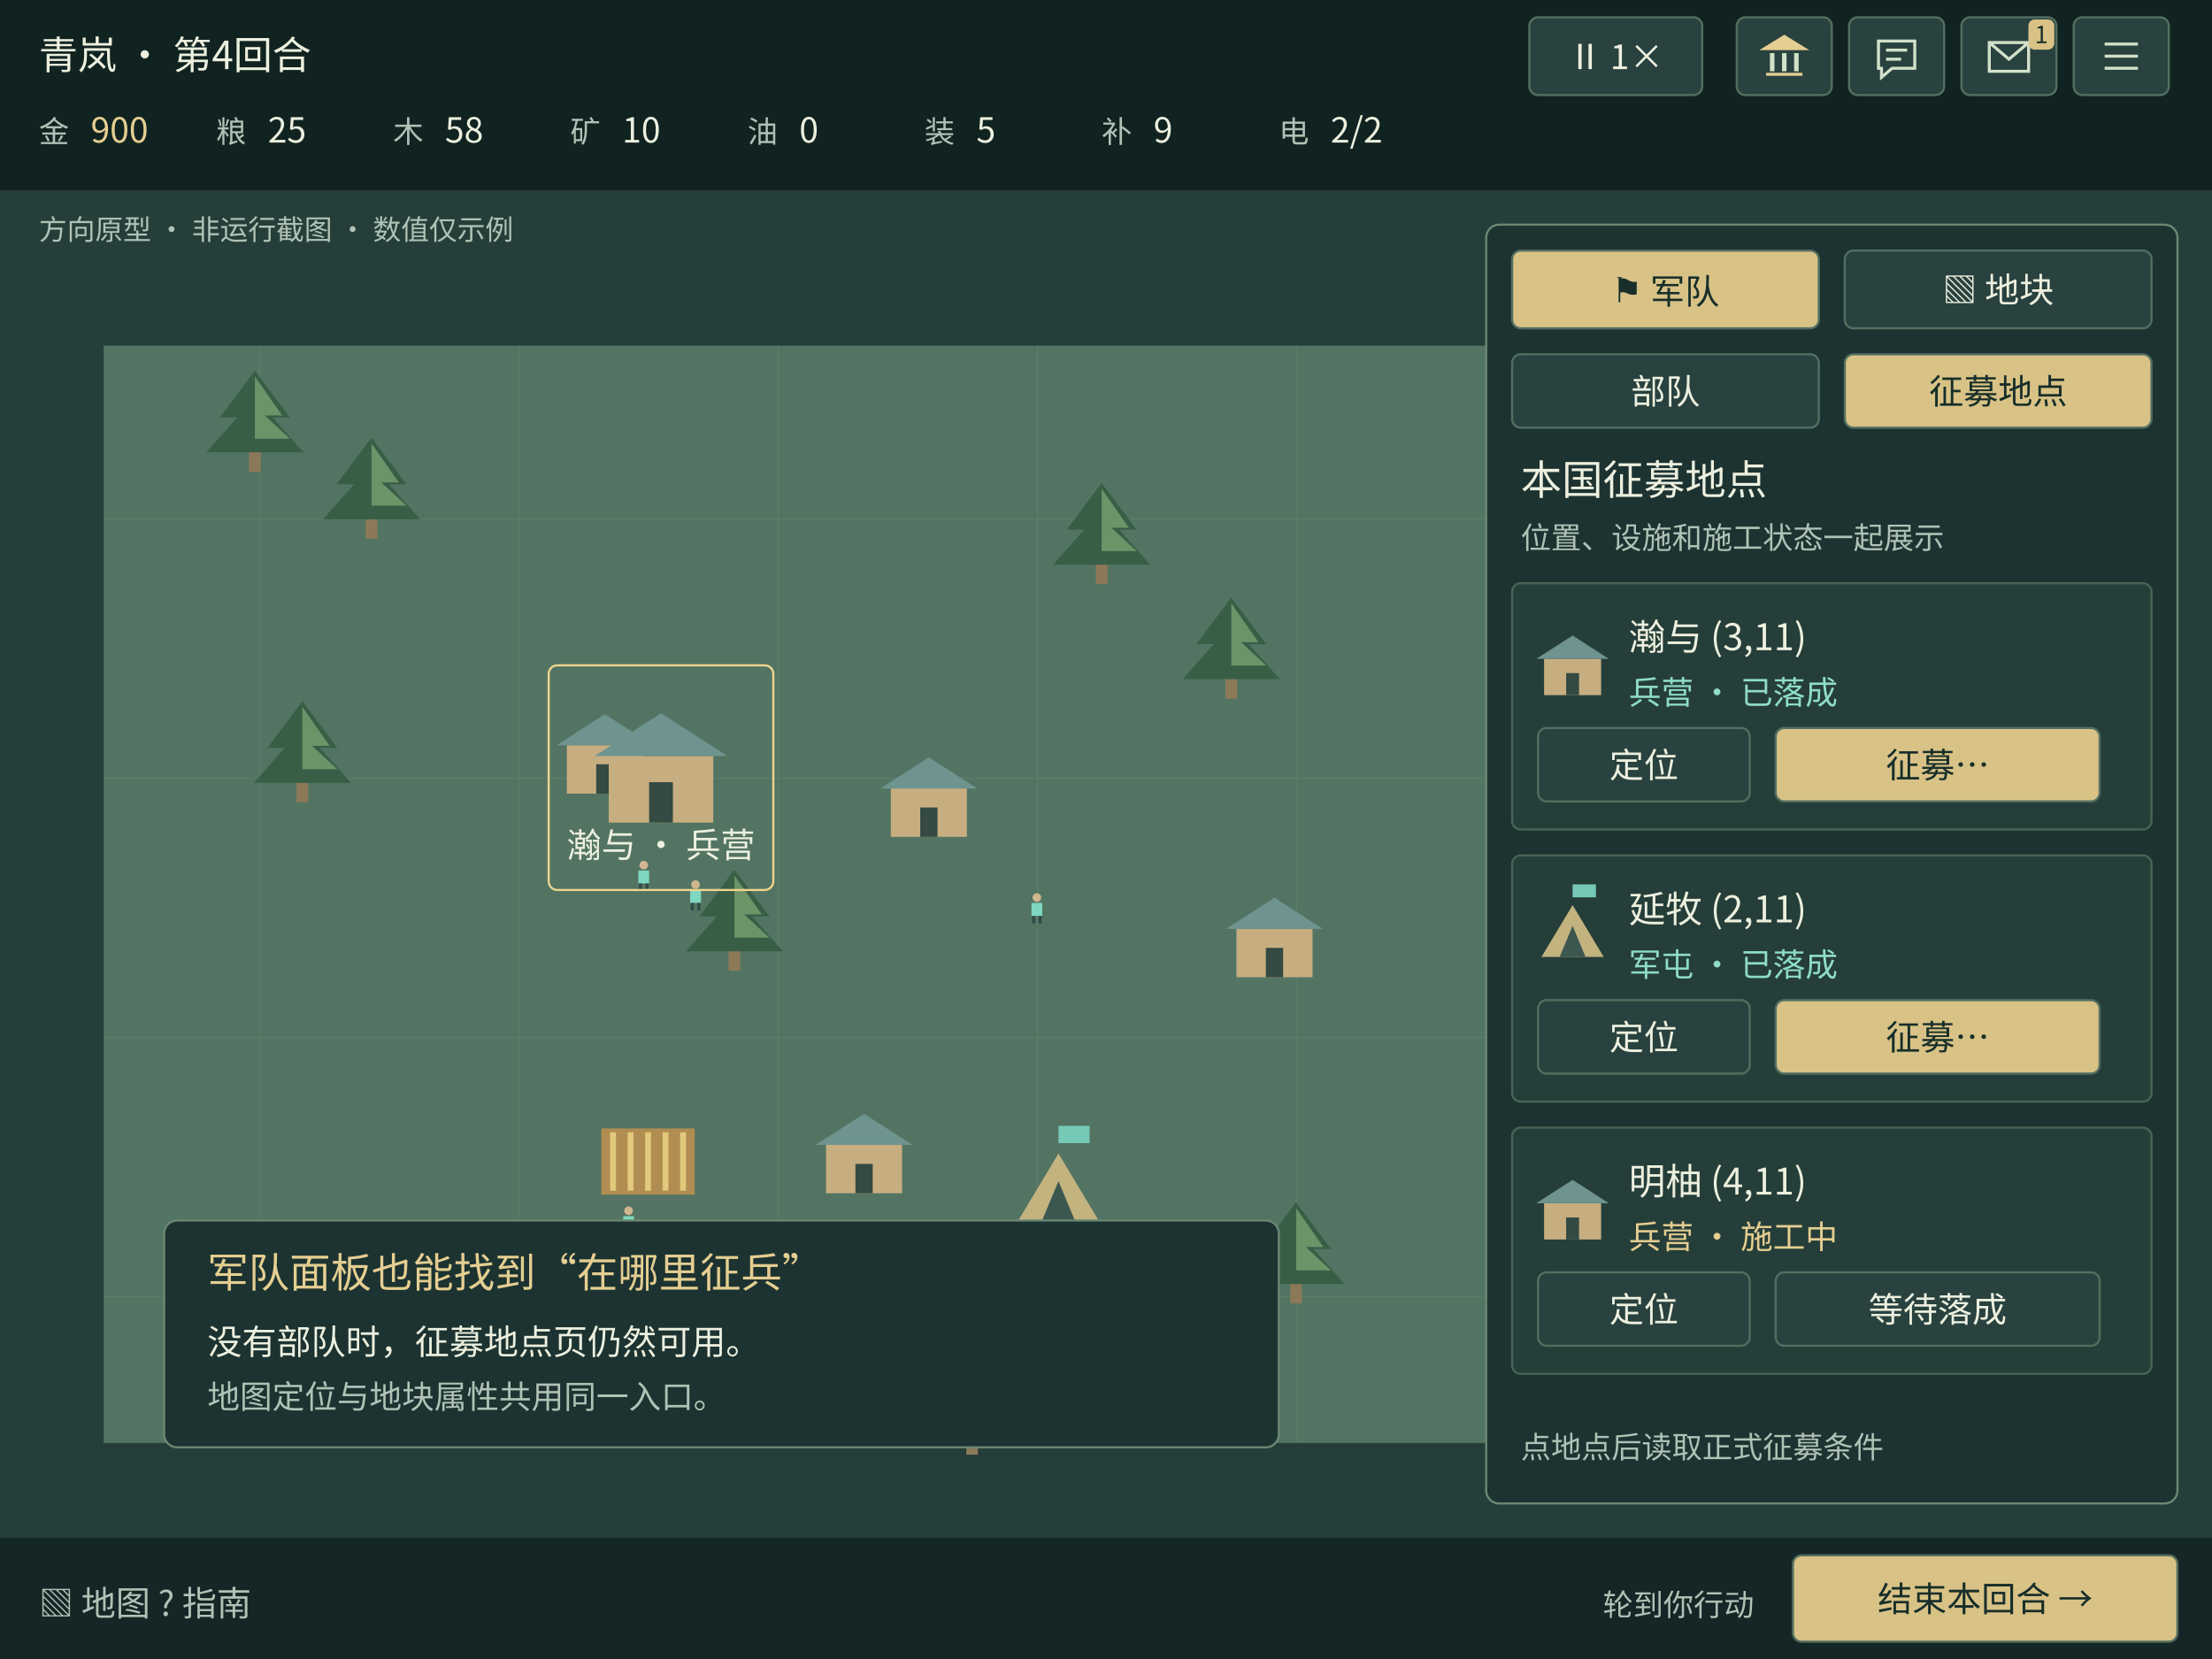
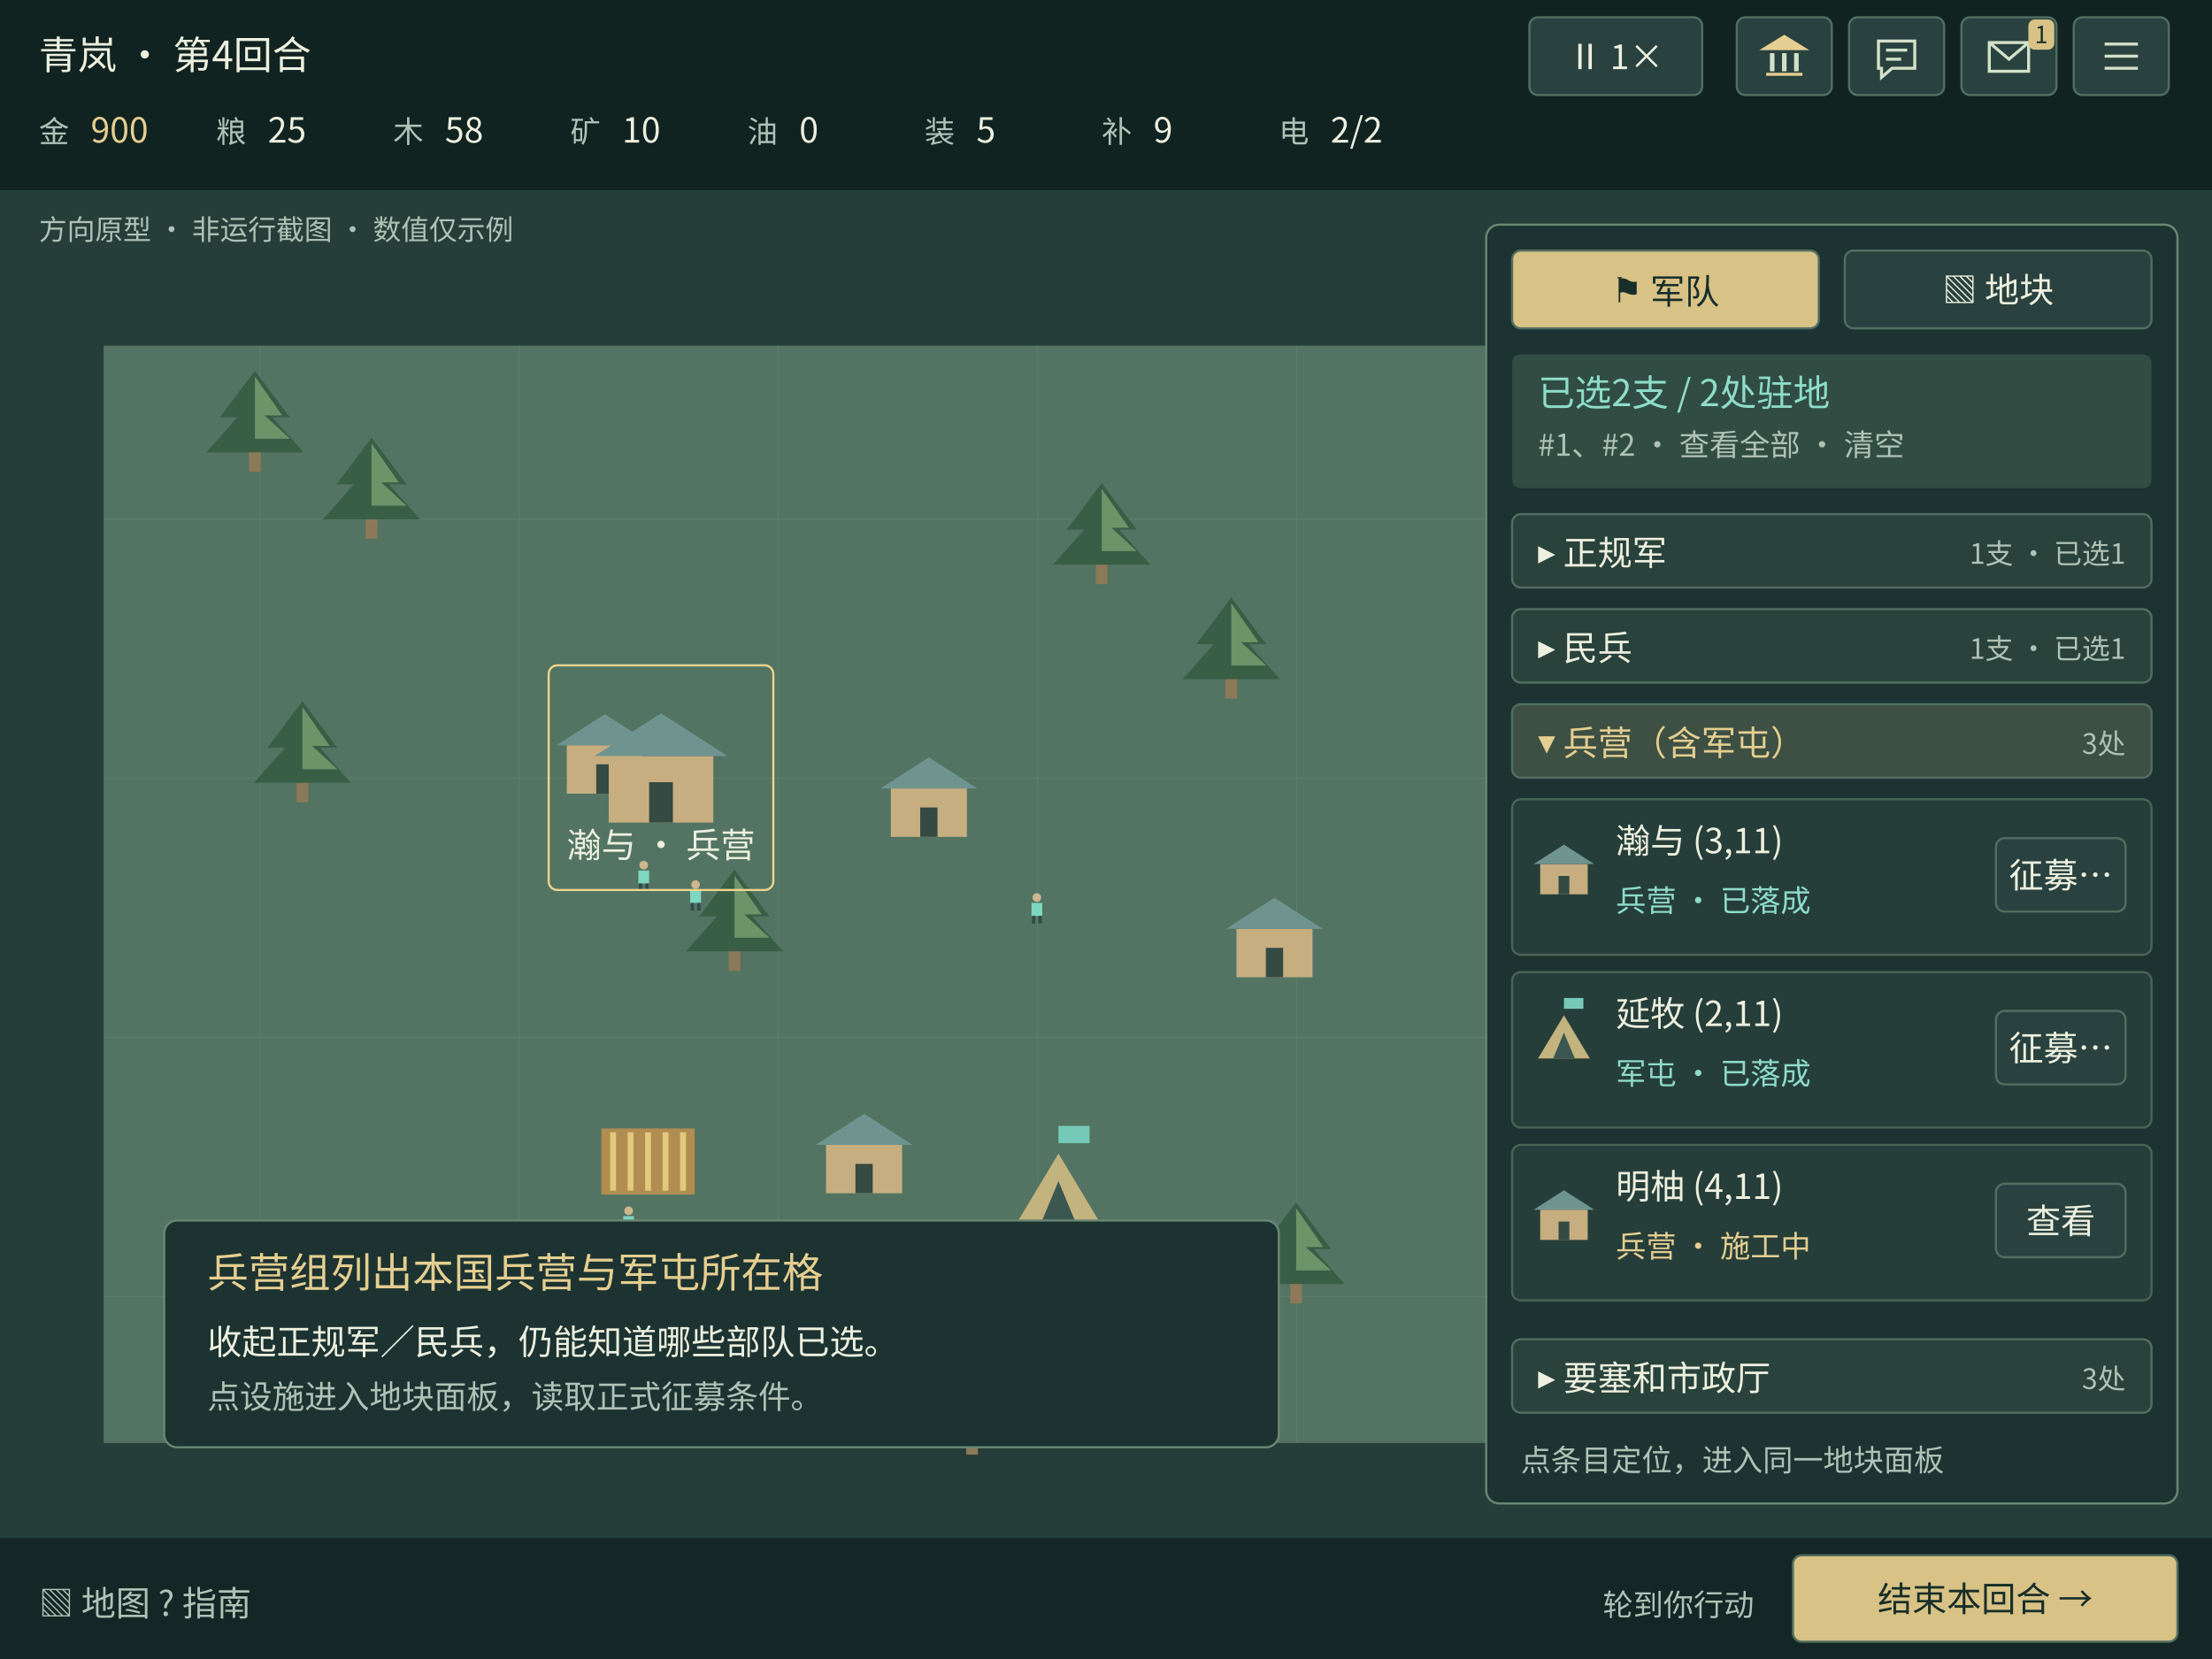
<svg xmlns="http://www.w3.org/2000/svg" width="1024" height="768" viewBox="0 0 1024 768">
  <style>text{font-family:"Noto Sans CJK SC","Microsoft YaHei",sans-serif;fill:#edf0df} .muted{fill:#b0c2b6} .gold{fill:#e5ce91} .cyan{fill:#8edcc9}</style>
  <defs>
    <pattern id="grid" width="120" height="120" patternUnits="userSpaceOnUse">
      <rect width="120" height="120" fill="#537462" />
      <path d="M120 0H0V120" fill="none" stroke="#708b72" stroke-opacity=".35" />
    </pattern>
    <g id="house">
      <path d="M-22 0h44v28h-44z" fill="#c7ae81" />
      <path d="M-28 0 0-18 28 0z" fill="#6f9490" />
      <path d="M-5 11h10v17H-5z" fill="#344a43" />
    </g>
    <g id="farm">
      <path d="M-24-14h48v34h-48z" fill="#b28d52" />
      <path d="M-18-12v30m9-30v30m9-30v30m9-30v30m9-30v30" stroke="#e2ca7c" stroke-width="3" />
    </g>
    <g id="camp">
      <path d="m-24 20 24-40 24 40z" fill="#c3b37f" />
      <path d="m-10 20 10-24 10 24z" fill="#3c5650" />
      <path d="M0-22v-14h18v10H0" fill="#77c9b7" />
    </g>
    <g id="castle">
      <path d="M-24 20v-44h10v9h9v-9H5v9h9v-9h10v44z" fill="#a4b4ac" />
      <path d="M-6 20V2H6v18z" fill="#344a43" />
    </g>
    <g id="tower">
      <path d="M-13 22v-42h26v42z" fill="#c7ae81" />
      <path d="m-19-20 19-14 19 14z" fill="#6f9490" />
      <path d="M-5-12H5V0H-5z" fill="#344a43" />
    </g>
    <g id="plus">
      <path d="M-9 0H9M0-9V9" fill="none" stroke="#8ba596" stroke-width="2" />
    </g>
    <g id="tree">
      <path d="M-3 8h6v18h-6z" fill="#8c7958" />
      <path d="m0-26 18 24H9l16 18h-50L-9-2h-9z" fill="#385e46" />
      <path d="m0-23 14 20H5L18 9H0z" fill="#6d9369" />
    </g>
    <g id="person">
      <circle cy="-9" r="4" fill="#cfb690" />
      <path d="M-5-4H5V8H-5z" fill="#7ed7c0" />
      <path d="M-3 8v7M3 8v7" stroke="#304b48" stroke-width="3" />
    </g>
    <g id="bank">
      <path d="m-13-5 13-8 13 8zM-12 12h24" fill="#e5ce91" stroke="#e5ce91" stroke-width="2" />
      <path d="M-8-2v12M0-2v12M8-2v12" stroke="#d2e1c9" stroke-width="3" />
    </g>
    <g id="speech">
      <path d="M-12-10h24V8H-3l-7 6V8h-2z" fill="none" stroke="#d2e1c9" stroke-width="2" />
      <path d="M-7-4H7M-7 2H3" stroke="#d2e1c9" stroke-width="2" />
    </g>
    <g id="mail">
      <path d="M-13-9h26V10h-26zM-13-9 0 2l13-11" fill="none" stroke="#d2e1c9" stroke-width="2" />
    </g>
    <g id="menu">
      <path d="M-11-8h22M-11 0h22M-11 8h22" stroke="#d2e1c9" stroke-width="2" />
    </g>
  </defs>
  <rect x="0" y="0" width="1024" height="768" rx="0" fill="#142524" />
  <rect x="0" y="88" width="1024" height="680" rx="0" fill="#263e39" />
  <rect x="48" y="160" width="924" height="508" rx="0" fill="url(#grid)" />
  <use href="#tree" transform="translate(118 195) scale(0.9)" />
  <use href="#tree" transform="translate(172 226) scale(0.9)" />
  <use href="#tree" transform="translate(140 348) scale(0.9)" />
  <use href="#tree" transform="translate(340 426) scale(0.9)" />
  <use href="#tree" transform="translate(510 247) scale(0.9)" />
  <use href="#tree" transform="translate(570 300) scale(0.9)" />
  <use href="#tree" transform="translate(155 595) scale(0.9)" />
  <use href="#tree" transform="translate(450 650) scale(0.9)" />
  <use href="#tree" transform="translate(600 580) scale(0.9)" />
  <use href="#house" transform="translate(280 345) scale(0.8)" />
  <use href="#house" transform="translate(430 365) scale(0.8)" />
  <use href="#house" transform="translate(400 530) scale(0.8)" />
  <use href="#house" transform="translate(590 430) scale(0.8)" />
  <use href="#camp" transform="translate(490 550) scale(0.8)" />
  <use href="#farm" transform="translate(300 535) scale(0.9)" />
  <use href="#person" transform="translate(298 405) scale(0.5)" />
  <use href="#person" transform="translate(322 414) scale(0.5)" />
  <use href="#person" transform="translate(480 420) scale(0.5)" />
  <use href="#person" transform="translate(450 592) scale(0.5)" />
  <use href="#person" transform="translate(291 565) scale(0.5)" />
  <rect x="0" y="712" width="1024" height="56" rx="0" fill="#142625" />
  <rect x="0" y="0" width="1024" height="88" rx="0" fill="#112321" />
  <text x="18" y="32" font-size="18" class="" text-anchor="start">青岚 · 第4回合</text>
  <text x="18" y="66" font-size="14" class="muted" text-anchor="start">金</text>
  <text x="42" y="66" font-size="16" class="gold" text-anchor="start">900</text>
  <text x="100" y="66" font-size="14" class="muted" text-anchor="start">粮</text>
  <text x="124" y="66" font-size="16" class="" text-anchor="start">25</text>
  <text x="182" y="66" font-size="14" class="muted" text-anchor="start">木</text>
  <text x="206" y="66" font-size="16" class="" text-anchor="start">58</text>
  <text x="264" y="66" font-size="14" class="muted" text-anchor="start">矿</text>
  <text x="288" y="66" font-size="16" class="" text-anchor="start">10</text>
  <text x="346" y="66" font-size="14" class="muted" text-anchor="start">油</text>
  <text x="370" y="66" font-size="16" class="" text-anchor="start">0</text>
  <text x="428" y="66" font-size="14" class="muted" text-anchor="start">装</text>
  <text x="452" y="66" font-size="16" class="" text-anchor="start">5</text>
  <text x="510" y="66" font-size="14" class="muted" text-anchor="start">补</text>
  <text x="534" y="66" font-size="16" class="" text-anchor="start">9</text>
  <text x="592" y="66" font-size="14" class="muted" text-anchor="start">电</text>
  <text x="616" y="66" font-size="16" class="" text-anchor="start">2/2</text>
  <rect x="708" y="8" width="80" height="36" rx="4" fill="#29423f" stroke="#526e60" />
  <text x="748.0" y="32.0" font-size="16" class="" text-anchor="middle">Ⅱ 1×</text>
  <g>
    <rect x="804" y="8" width="44" height="36" rx="4" fill="#29423f" stroke="#526e60" />
    <use href="#bank" transform="translate(826 26) scale(0.7)" />
  </g>
  <g>
    <rect x="856" y="8" width="44" height="36" rx="4" fill="#29423f" stroke="#526e60" />
    <use href="#speech" transform="translate(878 26) scale(0.7)" />
  </g>
  <g>
    <rect x="908" y="8" width="44" height="36" rx="4" fill="#29423f" stroke="#526e60" />
    <use href="#mail" transform="translate(930 26) scale(0.7)" />
    <rect x="939" y="9" width="12" height="14" rx="3" fill="#d8c286" />
    <text x="945" y="20" font-size="11" text-anchor="middle" style="fill:#172e29">1</text>
  </g>
  <g>
    <rect x="960" y="8" width="44" height="36" rx="4" fill="#29423f" stroke="#526e60" />
    <use href="#menu" transform="translate(982 26) scale(0.7)" />
  </g>
  <text x="18" y="748" font-size="16" class="muted" text-anchor="start">▧ 地图    ? 指南</text>
  <text x="812" y="748" font-size="14" class="muted" text-anchor="end">轮到你行动</text>
  <rect x="830" y="720" width="178" height="40" rx="4" fill="#d8c286" stroke="#526e60" />
  <text x="919.0" y="746.0" text-anchor="middle" font-size="16" style="fill:#172e29">结束本回合 →</text>
  <text x="18" y="111" font-size="13" class="muted" text-anchor="start">方向原型 · 非运行截图 · 数值仅示例</text>
  <rect x="254" y="308" width="104" height="104" rx="4" fill="none" stroke="#edd48e" />
  <use href="#house" transform="translate(306 350) scale(1.1)" />
  <text x="306" y="397" font-size="16" class="" text-anchor="middle">瀚与 · 兵营</text>
  <rect x="688" y="104" width="320" height="592" rx="6" fill="#1c3331" stroke="#6a8773" />
  <rect x="700" y="116" width="142" height="36" rx="4" fill="#d8c286" stroke="#526e60" />
  <text x="771.0" y="140.0" text-anchor="middle" font-size="16" style="fill:#172e29">⚑ 军队</text>
  <rect x="854" y="116" width="142" height="36" rx="4" fill="#29423f" stroke="#526e60" />
  <text x="925.0" y="140.0" font-size="16" class="" text-anchor="middle">▧ 地块</text>
-   <rect x="700" y="164" width="142" height="34" rx="4" fill="#29423f" stroke="#526e60" />
-   <text x="771.0" y="187.0" font-size="16" class="" text-anchor="middle">部队</text>
-   <rect x="854" y="164" width="142" height="34" rx="4" fill="#d8c286" stroke="#526e60" />
-   <text x="925.0" y="187.0" text-anchor="middle" font-size="16" style="fill:#172e29">征募地点</text>
-   <text x="704" y="229" font-size="19" class="" text-anchor="start">本国征募地点</text>
-   <text x="704" y="254" font-size="14" class="muted" text-anchor="start">位置、设施和施工状态一起展示</text>
-   <rect x="700" y="270" width="296" height="114" rx="4" fill="#263e39" stroke="#486455" />
-   <use href="#house" transform="translate(728 305) scale(0.6)" />
-   <text x="754" y="301" font-size="17" class="" text-anchor="start">瀚与 (3,11)</text>
-   <text x="754" y="326" font-size="15" class="cyan" text-anchor="start">兵营 · 已落成</text>
-   <rect x="712" y="337" width="98" height="34" rx="4" fill="#29423f" stroke="#526e60" />
-   <text x="761.0" y="360.0" font-size="16" class="" text-anchor="middle">定位</text>
-   <rect x="822" y="337" width="150" height="34" rx="4" fill="#d8c286" stroke="#526e60" />
-   <text x="897.0" y="360.0" text-anchor="middle" font-size="16" style="fill:#172e29">征募…</text>
-   <rect x="700" y="396" width="296" height="114" rx="4" fill="#263e39" stroke="#486455" />
-   <use href="#camp" transform="translate(728 431) scale(0.6)" />
-   <text x="754" y="427" font-size="17" class="" text-anchor="start">延牧 (2,11)</text>
-   <text x="754" y="452" font-size="15" class="cyan" text-anchor="start">军屯 · 已落成</text>
-   <rect x="712" y="463" width="98" height="34" rx="4" fill="#29423f" stroke="#526e60" />
-   <text x="761.0" y="486.0" font-size="16" class="" text-anchor="middle">定位</text>
-   <rect x="822" y="463" width="150" height="34" rx="4" fill="#d8c286" stroke="#526e60" />
-   <text x="897.0" y="486.0" text-anchor="middle" font-size="16" style="fill:#172e29">征募…</text>
-   <rect x="700" y="522" width="296" height="114" rx="4" fill="#263e39" stroke="#486455" />
-   <use href="#house" transform="translate(728 557) scale(0.6)" />
-   <text x="754" y="553" font-size="17" class="" text-anchor="start">明柚 (4,11)</text>
-   <text x="754" y="578" font-size="15" class="gold" text-anchor="start">兵营 · 施工中</text>
-   <rect x="712" y="589" width="98" height="34" rx="4" fill="#29423f" stroke="#526e60" />
-   <text x="761.0" y="612.0" font-size="16" class="" text-anchor="middle">定位</text>
-   <rect x="822" y="589" width="150" height="34" rx="4" fill="#29423f" stroke="#526e60" />
-   <text x="897.0" y="612.0" font-size="16" class="" text-anchor="middle">等待落成</text>
-   <text x="704" y="675" font-size="14" class="muted" text-anchor="start">点地点后读取正式征募条件</text>
+   <rect x="700" y="164" width="296" height="62" rx="4" fill="#314d43" />
+   <text x="712" y="188" font-size="17" class="cyan" text-anchor="start">已选2支 / 2处驻地</text>
+   <text x="712" y="211" font-size="14" class="muted" text-anchor="start">#1、#2  ·  查看全部  ·  清空</text>
+   <g>
+     <rect x="700" y="238" width="296" height="34" rx="4" fill="#29423b" stroke="#526e60" />
+     <text x="712" y="261" font-size="16" class="" text-anchor="start">▸ 正规军</text>
+     <text x="984" y="261" font-size="13" class="muted" text-anchor="end">1支 · 已选1</text>
+   </g>
+   <g>
+     <rect x="700" y="282" width="296" height="34" rx="4" fill="#29423b" stroke="#526e60" />
+     <text x="712" y="305" font-size="16" class="" text-anchor="start">▸ 民兵</text>
+     <text x="984" y="305" font-size="13" class="muted" text-anchor="end">1支 · 已选1</text>
+   </g>
+   <g>
+     <rect x="700" y="326" width="296" height="34" rx="4" fill="#3d5043" stroke="#526e60" />
+     <text x="712" y="349" font-size="16" class="gold" text-anchor="start">▾ 兵营（含军屯）</text>
+     <text x="984" y="349" font-size="13" class="muted" text-anchor="end">3处</text>
+   </g>
+   <rect x="700" y="370" width="296" height="72" rx="4" fill="#263e39" stroke="#486455" />
+   <use href="#house" transform="translate(724 400) scale(0.5)" />
+   <text x="748" y="395" font-size="16" class="" text-anchor="start">瀚与 (3,11)</text>
+   <text x="748" y="422" font-size="14" class="cyan" text-anchor="start">兵营 · 已落成</text>
+   <rect x="924" y="388" width="60" height="34" rx="4" fill="#29423f" stroke="#526e60" />
+   <text x="954.0" y="411.0" font-size="16" class="" text-anchor="middle">征募…</text>
+   <rect x="700" y="450" width="296" height="72" rx="4" fill="#263e39" stroke="#486455" />
+   <use href="#camp" transform="translate(724 480) scale(0.5)" />
+   <text x="748" y="475" font-size="16" class="" text-anchor="start">延牧 (2,11)</text>
+   <text x="748" y="502" font-size="14" class="cyan" text-anchor="start">军屯 · 已落成</text>
+   <rect x="924" y="468" width="60" height="34" rx="4" fill="#29423f" stroke="#526e60" />
+   <text x="954.0" y="491.0" font-size="16" class="" text-anchor="middle">征募…</text>
+   <rect x="700" y="530" width="296" height="72" rx="4" fill="#263e39" stroke="#486455" />
+   <use href="#house" transform="translate(724 560) scale(0.5)" />
+   <text x="748" y="555" font-size="16" class="" text-anchor="start">明柚 (4,11)</text>
+   <text x="748" y="582" font-size="14" class="gold" text-anchor="start">兵营 · 施工中</text>
+   <rect x="924" y="548" width="60" height="34" rx="4" fill="#29423f" stroke="#526e60" />
+   <text x="954.0" y="571.0" font-size="16" class="" text-anchor="middle">查看</text>
+   <g>
+     <rect x="700" y="620" width="296" height="34" rx="4" fill="#29423b" stroke="#526e60" />
+     <text x="712" y="643" font-size="16" class="" text-anchor="start">▸ 要塞和市政厅</text>
+     <text x="984" y="643" font-size="13" class="muted" text-anchor="end">3处</text>
+   </g>
+   <text x="704" y="681" font-size="14" class="muted" text-anchor="start">点条目定位，进入同一地块面板</text>
  <rect x="76" y="565" width="516" height="105" rx="6" fill="#1c3331" stroke="#6a8773" />
-   <text x="96" y="596" font-size="19" class="gold" text-anchor="start">军队面板也能找到“在哪里征兵”</text>
-   <text x="96" y="627" font-size="16" class="" text-anchor="start">没有部队时，征募地点页仍然可用。</text>
-   <text x="96" y="652" font-size="15" class="muted" text-anchor="start">地图定位与地块属性共用同一入口。</text>
+   <text x="96" y="596" font-size="19" class="gold" text-anchor="start">兵营组列出本国兵营与军屯所在格</text>
+   <text x="96" y="627" font-size="16" class="" text-anchor="start">收起正规军／民兵，仍能知道哪些部队已选。</text>
+   <text x="96" y="652" font-size="15" class="muted" text-anchor="start">点设施进入地块面板，读取正式征募条件。</text>
</svg>
